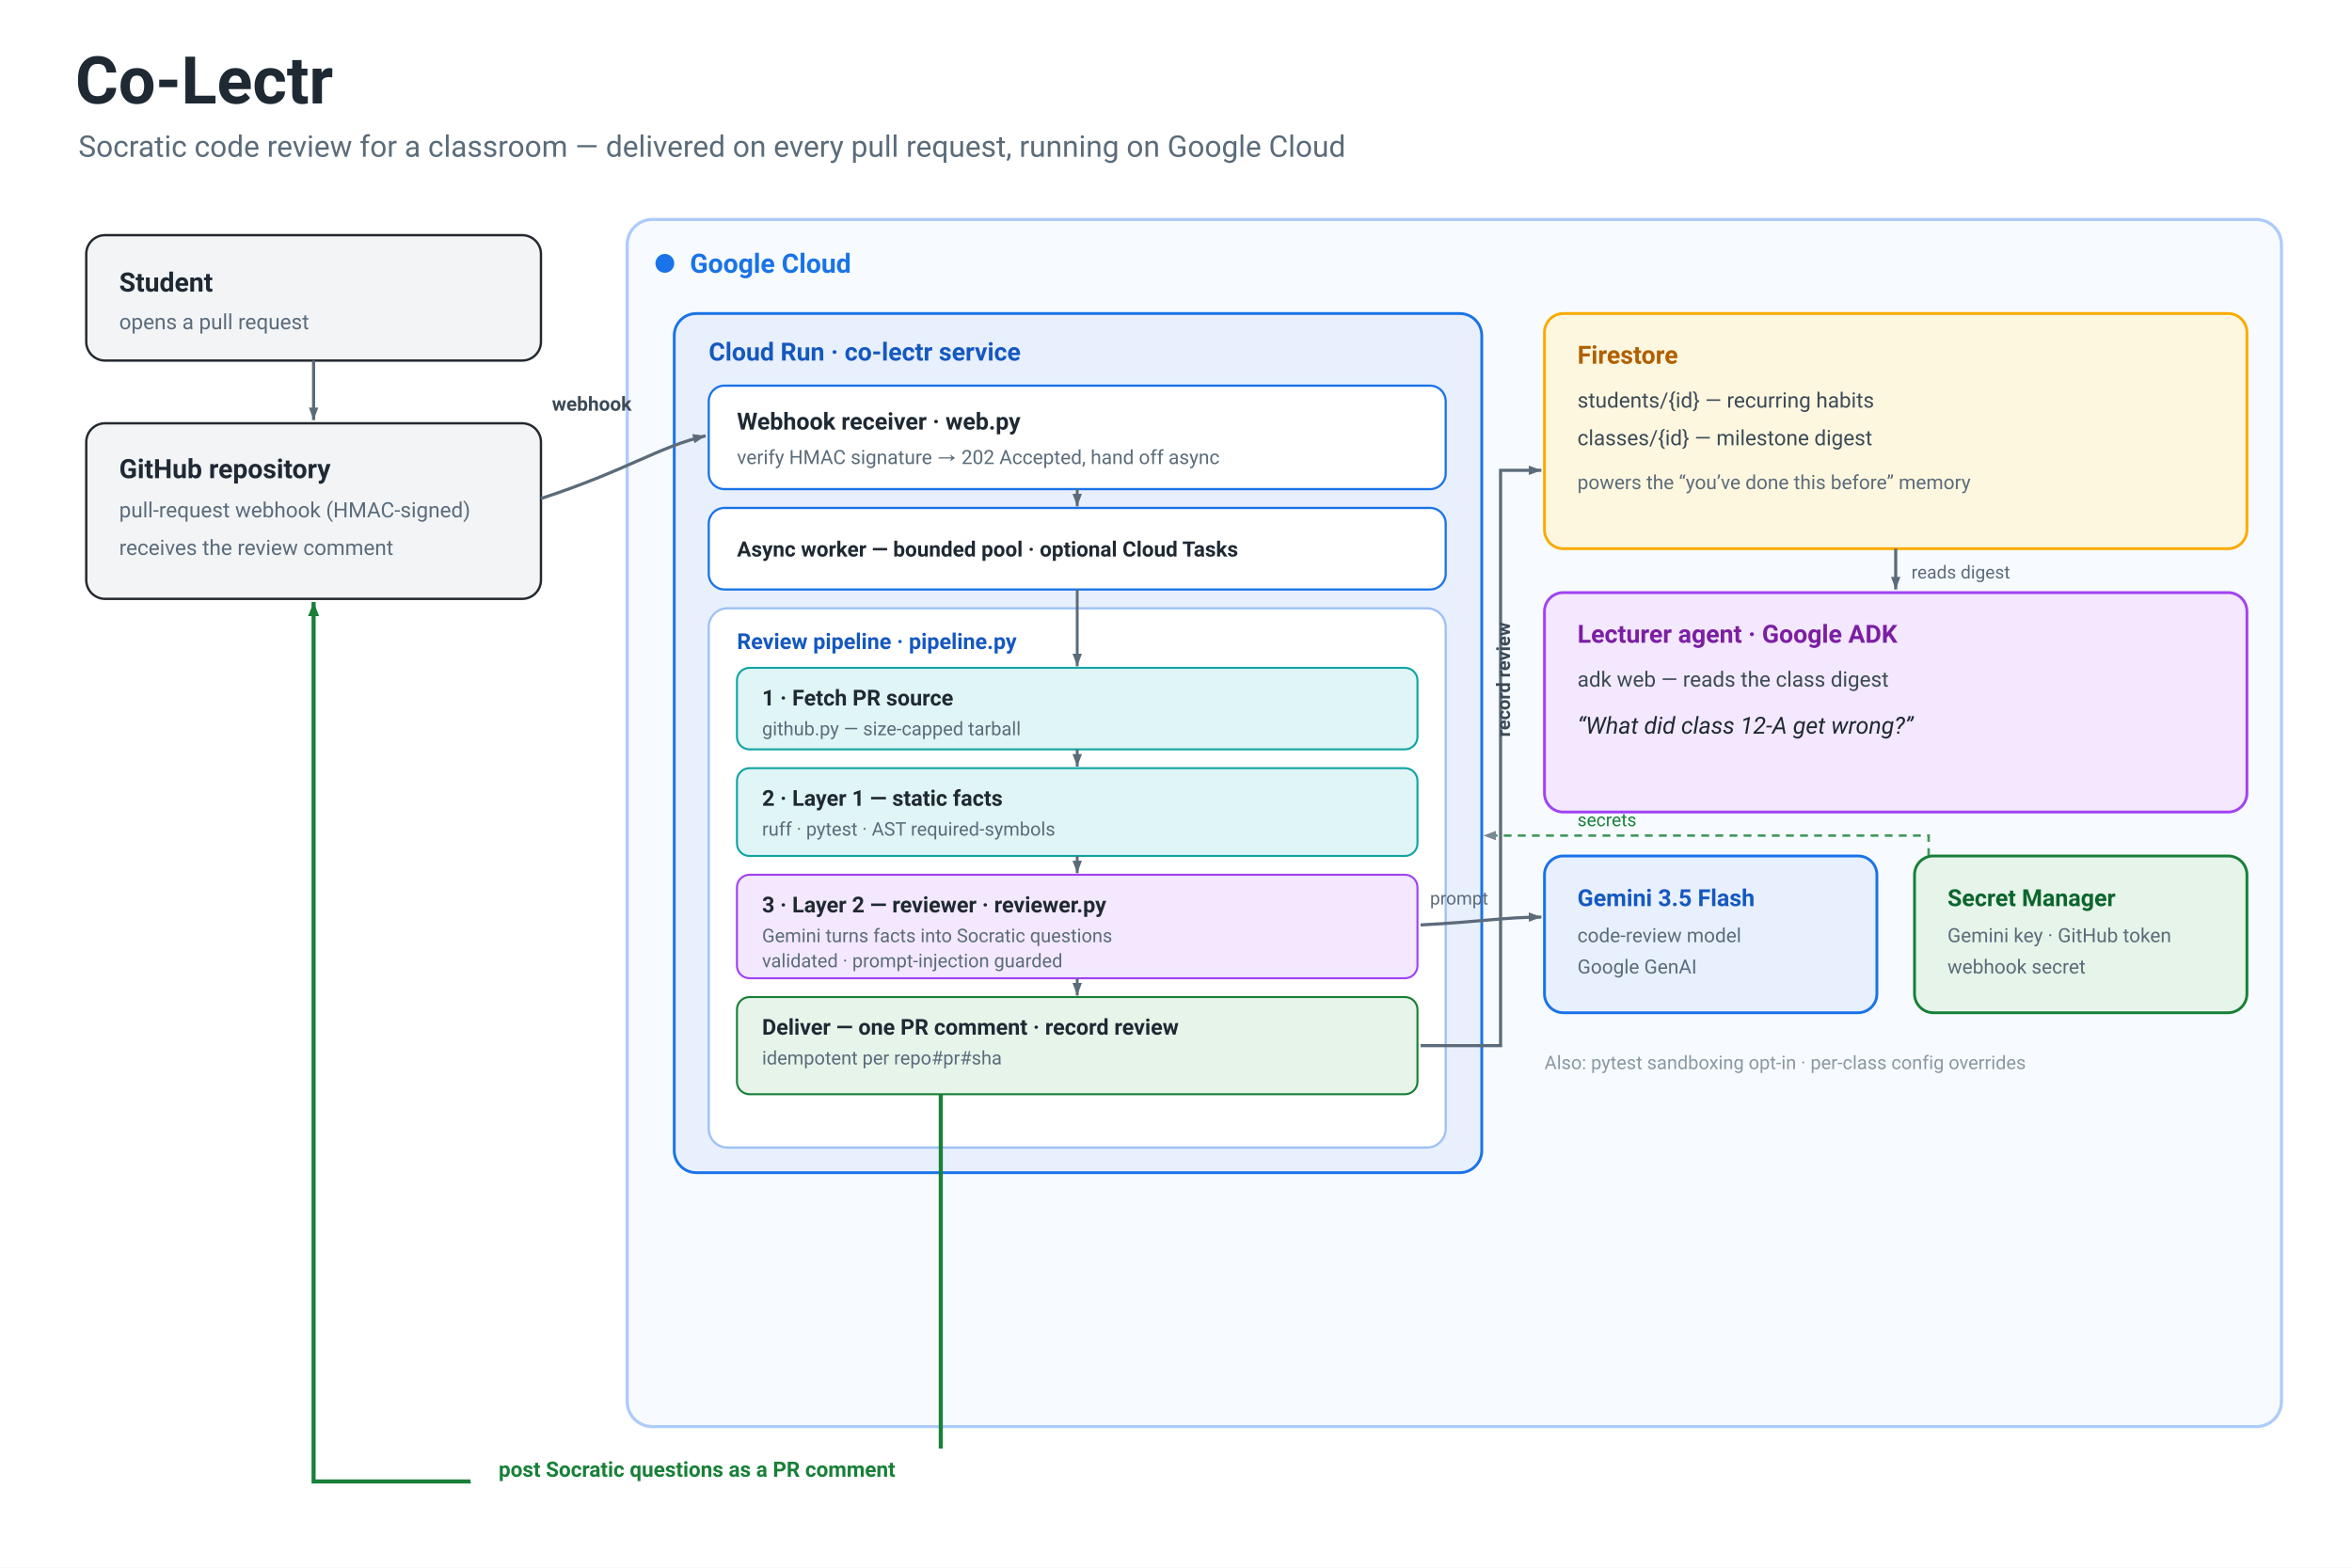
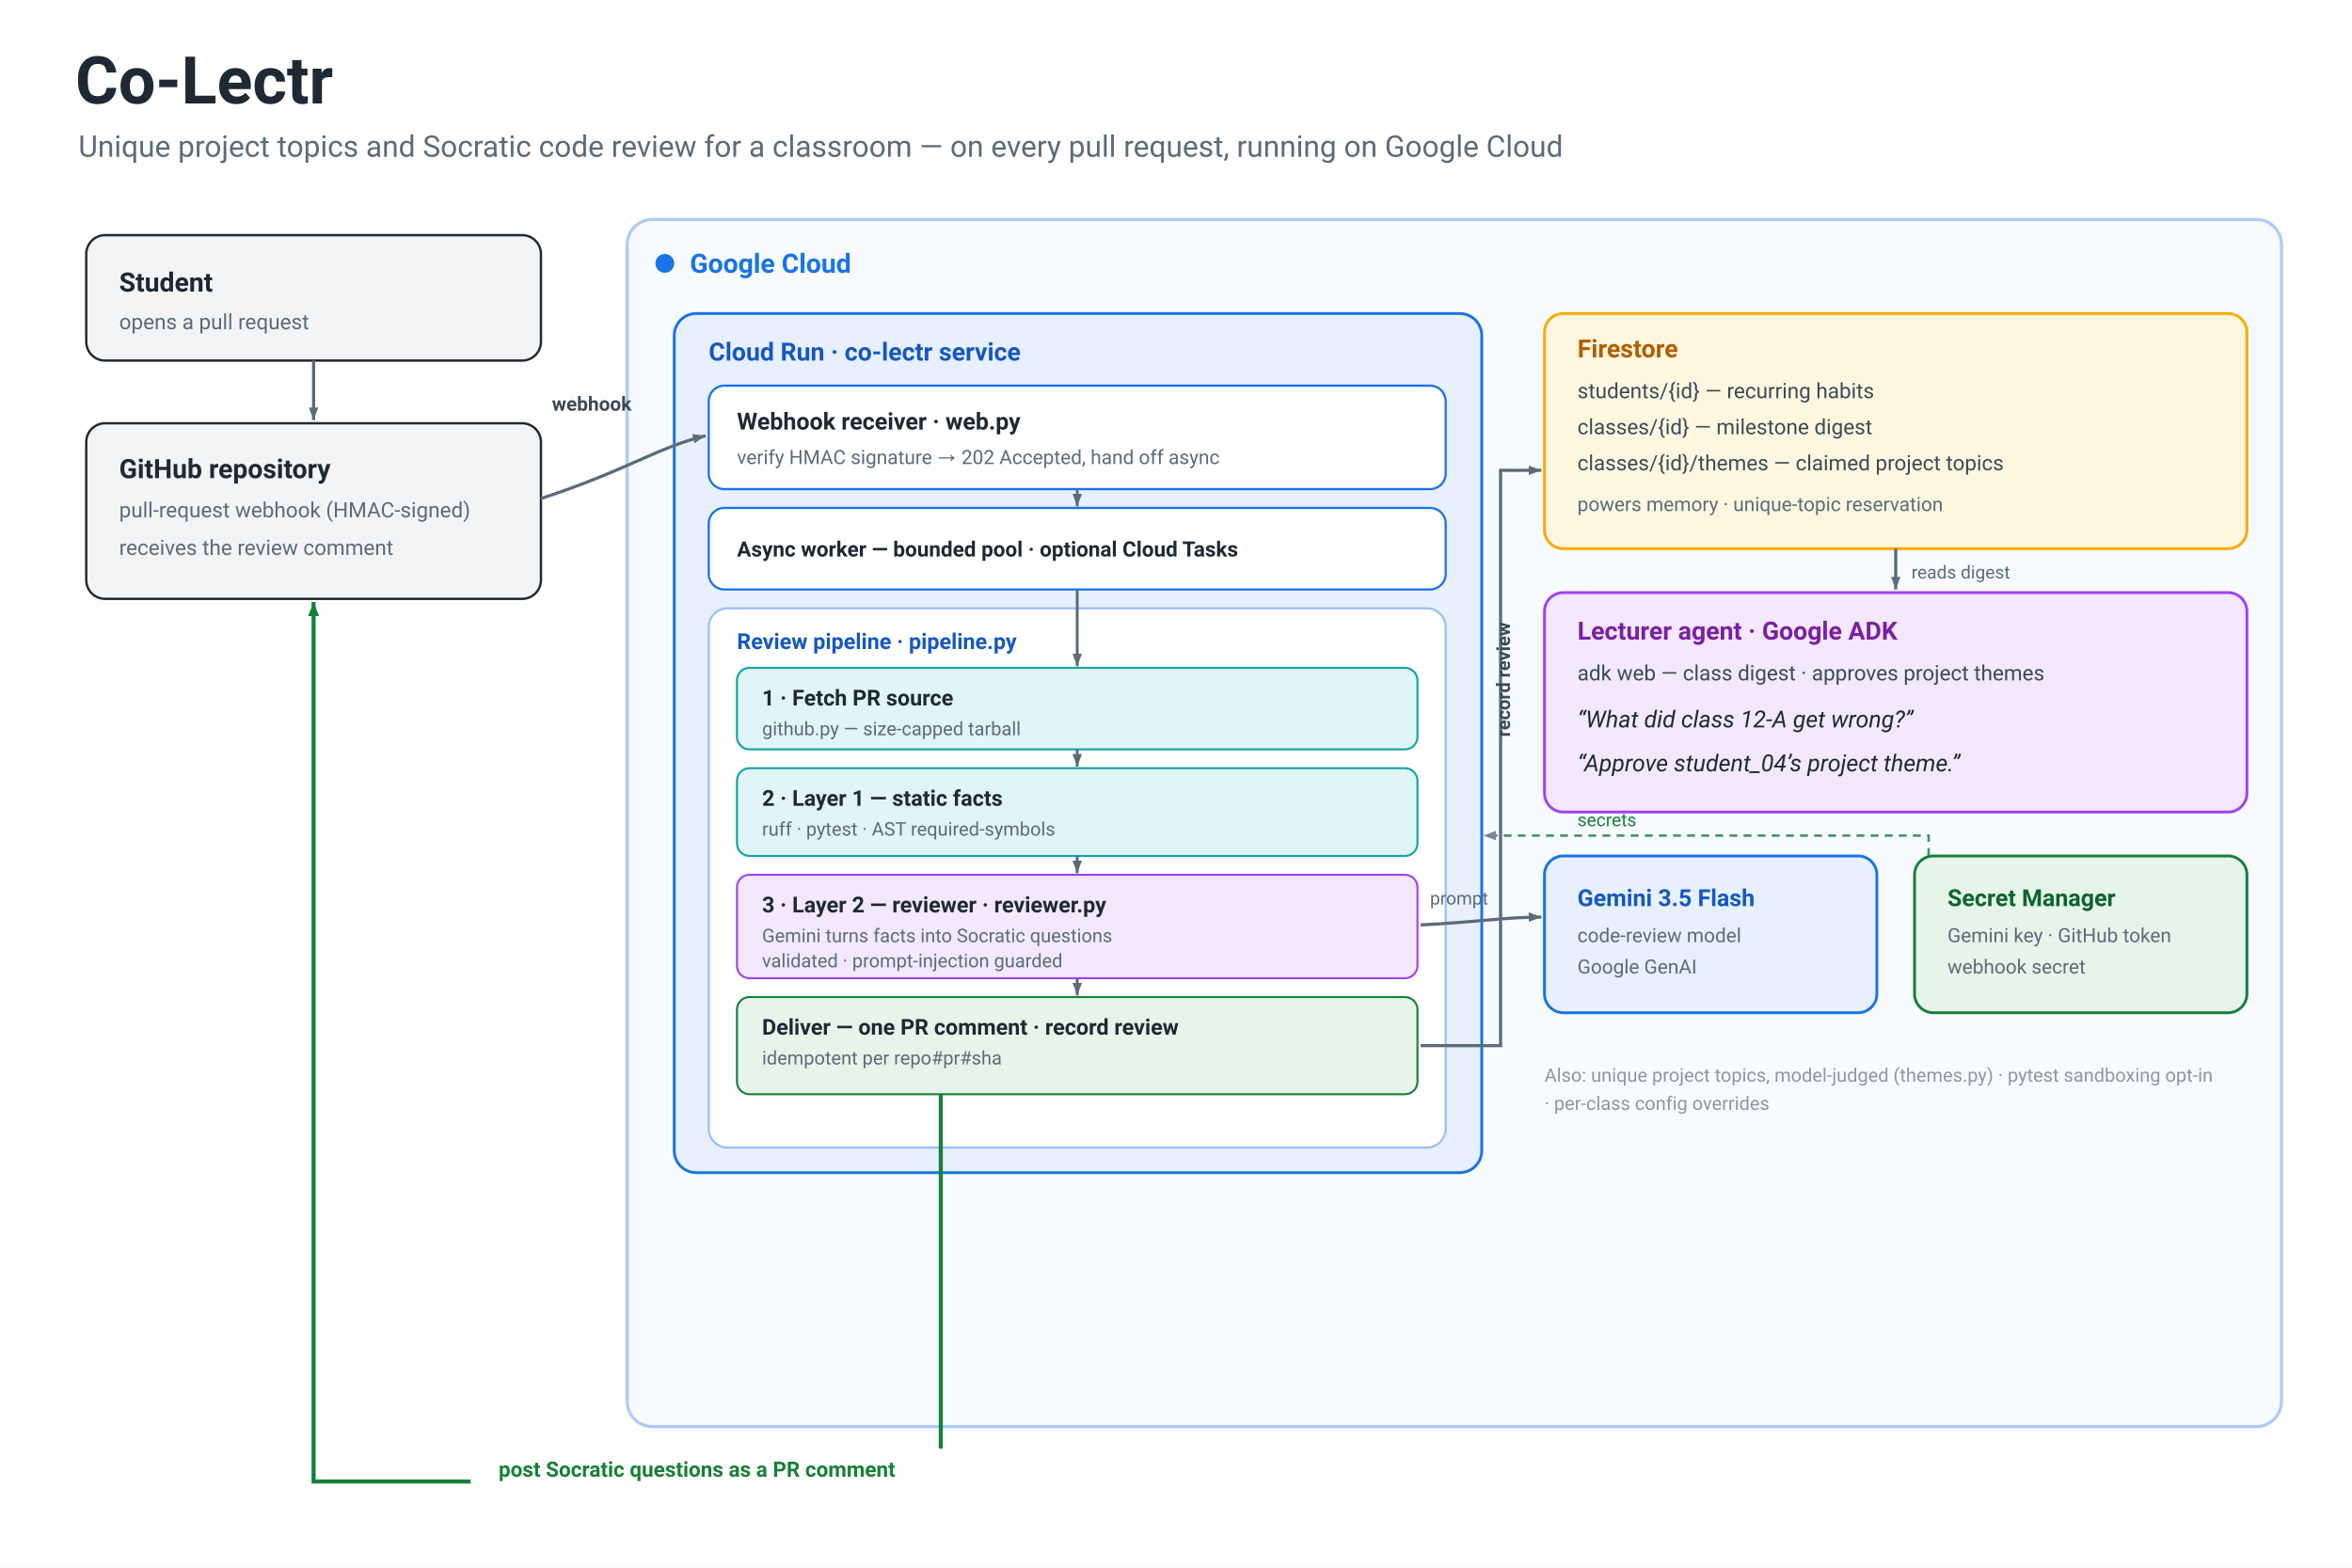
<svg xmlns="http://www.w3.org/2000/svg" width="1500" height="1000" viewBox="0 0 1500 1000" font-family="'Segoe UI', Roboto, -apple-system, Helvetica, Arial, sans-serif">
  <defs>
    <marker id="ah" markerWidth="10" markerHeight="10" refX="8" refY="3" orient="auto" markerUnits="userSpaceOnUse">
      <path d="M0,0 L8,3 L0,6 Z" fill="#5b6b7a" />
    </marker>
    <marker id="ahg" markerWidth="12" markerHeight="12" refX="9" refY="3.5" orient="auto" markerUnits="userSpaceOnUse">
      <path d="M0,0 L9,3.5 L0,7 Z" fill="#188038" />
    </marker>
  </defs>
  <rect x="0" y="0" width="1500" height="1000" fill="#ffffff" />
  <text x="48" y="66" font-size="42" font-weight="700" fill="#1f2933">Co-Lectr</text>
-   <text x="50" y="100" font-size="19" fill="#5b6b7a">Socratic code review for a classroom — delivered on every pull request, running on Google Cloud</text>
+   <text x="50" y="100" font-size="19" fill="#5b6b7a">Unique project topics and Socratic code review for a classroom — on every pull request, running on Google Cloud</text>
  <rect x="55" y="150" width="290" height="80" rx="12" fill="#f3f4f6" stroke="#24292f" stroke-width="1.5" />
  <text x="76" y="186" font-size="17" font-weight="600" fill="#1f2933">Student</text>
  <text x="76" y="210" font-size="13.5" fill="#5b6b7a">opens a pull request</text>
  <rect x="55" y="270" width="290" height="112" rx="12" fill="#f3f4f6" stroke="#24292f" stroke-width="1.5" />
  <text x="76" y="305" font-size="17" font-weight="600" fill="#1f2933">GitHub repository</text>
  <text x="76" y="330" font-size="13.5" fill="#5b6b7a">pull-request webhook (HMAC-signed)</text>
  <text x="76" y="354" font-size="13.5" fill="#5b6b7a">receives the review comment</text>
  <line x1="200" y1="230" x2="200" y2="268" stroke="#5b6b7a" stroke-width="2" marker-end="url(#ah)" />
  <rect x="400" y="140" width="1055" height="770" rx="16" fill="#f7fbff" stroke="#aecbfa" stroke-width="2" />
  <circle cx="424" cy="168" r="6" fill="#1a73e8" />
  <text x="440" y="174" font-size="17" font-weight="700" fill="#1a73e8">Google Cloud</text>
  <rect x="430" y="200" width="515" height="548" rx="14" fill="#e8f0fe" stroke="#1a73e8" stroke-width="1.8" />
  <text x="452" y="230" font-size="16" font-weight="700" fill="#1558c0">Cloud Run · co-lectr service</text>
  <rect x="452" y="246" width="470" height="66" rx="10" fill="#ffffff" stroke="#1a73e8" stroke-width="1.4" />
  <text x="470" y="274" font-size="15" font-weight="600" fill="#1f2933">Webhook receiver · web.py</text>
  <text x="470" y="296" font-size="12.5" fill="#5b6b7a">verify HMAC signature → 202 Accepted, hand off async</text>
  <rect x="452" y="324" width="470" height="52" rx="10" fill="#ffffff" stroke="#1a73e8" stroke-width="1.4" />
  <text x="470" y="355" font-size="13.5" font-weight="600" fill="#1f2933">Async worker — bounded pool · optional Cloud Tasks</text>
  <rect x="452" y="388" width="470" height="344" rx="12" fill="#ffffff" stroke="#9dc0f5" stroke-width="1.4" />
  <text x="470" y="414" font-size="14" font-weight="700" fill="#1558c0">Review pipeline · pipeline.py</text>
  <rect x="470" y="426" width="434" height="52" rx="8" fill="#e0f5f5" stroke="#12a4a4" stroke-width="1.3" />
  <text x="486" y="450" font-size="14" font-weight="600" fill="#1f2933">1 · Fetch PR source</text>
  <text x="486" y="469" font-size="12" fill="#5b6b7a">github.py — size-capped tarball</text>
  <rect x="470" y="490" width="434" height="56" rx="8" fill="#e0f5f5" stroke="#12a4a4" stroke-width="1.3" />
  <text x="486" y="514" font-size="14" font-weight="600" fill="#1f2933">2 · Layer 1 — static facts</text>
  <text x="486" y="533" font-size="12" fill="#5b6b7a">ruff · pytest · AST required-symbols</text>
  <rect x="470" y="558" width="434" height="66" rx="8" fill="#f3e8fd" stroke="#a142f4" stroke-width="1.3" />
  <text x="486" y="582" font-size="14" font-weight="600" fill="#1f2933">3 · Layer 2 — reviewer · reviewer.py</text>
  <text x="486" y="601" font-size="12" fill="#5b6b7a">Gemini turns facts into Socratic questions</text>
  <text x="486" y="617" font-size="12" fill="#5b6b7a">validated · prompt-injection guarded</text>
  <rect x="470" y="636" width="434" height="62" rx="8" fill="#e6f4ea" stroke="#188038" stroke-width="1.3" />
  <text x="486" y="660" font-size="14" font-weight="600" fill="#1f2933">Deliver — one PR comment · record review</text>
  <text x="486" y="679" font-size="12" fill="#5b6b7a">idempotent per repo#pr#sha</text>
  <line x1="687" y1="312" x2="687" y2="323" stroke="#5b6b7a" stroke-width="1.8" marker-end="url(#ah)" />
  <line x1="687" y1="376" x2="687" y2="425" stroke="#5b6b7a" stroke-width="1.8" marker-end="url(#ah)" />
  <line x1="687" y1="478" x2="687" y2="489" stroke="#5b6b7a" stroke-width="1.8" marker-end="url(#ah)" />
  <line x1="687" y1="546" x2="687" y2="557" stroke="#5b6b7a" stroke-width="1.8" marker-end="url(#ah)" />
  <line x1="687" y1="624" x2="687" y2="635" stroke="#5b6b7a" stroke-width="1.8" marker-end="url(#ah)" />
  <rect x="985" y="200" width="448" height="150" rx="12" fill="#fef7e0" stroke="#f9ab00" stroke-width="1.8" />
-   <text x="1006" y="232" font-size="16" font-weight="700" fill="#b06000">Firestore</text>
-   <text x="1006" y="260" font-size="13.5" fill="#3c4a56">students/{id} — recurring habits</text>
-   <text x="1006" y="284" font-size="13.5" fill="#3c4a56">classes/{id} — milestone digest</text>
-   <text x="1006" y="312" font-size="12.5" fill="#5b6b7a">powers the “you’ve done this before” memory</text>
+   <text x="1006" y="228" font-size="16" font-weight="700" fill="#b06000">Firestore</text>
+   <text x="1006" y="254" font-size="13.5" fill="#3c4a56">students/{id} — recurring habits</text>
+   <text x="1006" y="277" font-size="13.5" fill="#3c4a56">classes/{id} — milestone digest</text>
+   <text x="1006" y="300" font-size="13.5" fill="#3c4a56">classes/{id}/themes — claimed project topics</text>
+   <text x="1006" y="326" font-size="12.5" fill="#5b6b7a">powers memory · unique-topic reservation</text>
  <rect x="985" y="378" width="448" height="140" rx="12" fill="#f3e8fd" stroke="#a142f4" stroke-width="1.8" />
-   <text x="1006" y="410" font-size="16" font-weight="700" fill="#7b1fa2">Lecturer agent · Google ADK</text>
-   <text x="1006" y="438" font-size="13.5" fill="#3c4a56">adk web — reads the class digest</text>
-   <text x="1006" y="468" font-size="15" font-style="italic" fill="#1f2933">“What did class 12-A get wrong?”</text>
+   <text x="1006" y="408" font-size="16" font-weight="700" fill="#7b1fa2">Lecturer agent · Google ADK</text>
+   <text x="1006" y="434" font-size="13.5" fill="#3c4a56">adk web — class digest · approves project themes</text>
+   <text x="1006" y="464" font-size="15" font-style="italic" fill="#1f2933">“What did class 12-A get wrong?”</text>
+   <text x="1006" y="492" font-size="15" font-style="italic" fill="#1f2933">“Approve student_04’s project theme.”</text>
  <rect x="985" y="546" width="212" height="100" rx="12" fill="#e8f0fe" stroke="#1a73e8" stroke-width="1.8" />
  <text x="1006" y="578" font-size="15" font-weight="700" fill="#1558c0">Gemini 3.5 Flash</text>
  <text x="1006" y="601" font-size="12.5" fill="#5b6b7a">code-review model</text>
  <text x="1006" y="621" font-size="12.5" fill="#5b6b7a">Google GenAI</text>
  <rect x="1221" y="546" width="212" height="100" rx="12" fill="#e6f4ea" stroke="#188038" stroke-width="1.8" />
  <text x="1242" y="578" font-size="15" font-weight="700" fill="#0d652d">Secret Manager</text>
  <text x="1242" y="601" font-size="12.5" fill="#5b6b7a">Gemini key · GitHub token</text>
  <text x="1242" y="621" font-size="12.5" fill="#5b6b7a">webhook secret</text>
  <path d="M345,318 C400,300 420,285 450,278" fill="none" stroke="#5b6b7a" stroke-width="2" marker-end="url(#ah)" />
  <text x="352" y="262" font-size="12.5" font-weight="600" fill="#3c4a56">webhook</text>
  <path d="M906,590 C945,588 960,585 983,585" fill="none" stroke="#5b6b7a" stroke-width="2" marker-end="url(#ah)" />
  <text x="912" y="577" font-size="11.5" fill="#5b6b7a">prompt</text>
  <path d="M906,667 L957,667 L957,300 L983,300" fill="none" stroke="#5b6b7a" stroke-width="2" marker-end="url(#ah)" />
  <text x="963" y="470" font-size="12" font-weight="600" fill="#3c4a56" transform="rotate(-90 963 470)">record review</text>
  <line x1="1209" y1="350" x2="1209" y2="376" stroke="#5b6b7a" stroke-width="2" marker-end="url(#ah)" />
  <text x="1219" y="369" font-size="11.5" fill="#5b6b7a">reads digest</text>
  <path d="M1230,546 L1230,533 L946,533" fill="none" stroke="#188038" stroke-width="1.6" stroke-dasharray="5 4" marker-end="url(#ah)" opacity="0.8" />
  <text x="1006" y="527" font-size="11.5" fill="#188038">secrets</text>
  <path d="M600,698 L600,945 L200,945 L200,384" fill="none" stroke="#188038" stroke-width="2.6" marker-end="url(#ahg)" />
  <rect x="300" y="924" width="360" height="26" rx="6" fill="#ffffff" />
  <text x="318" y="942" font-size="13.5" font-weight="600" fill="#188038">post Socratic questions as a PR comment</text>
-   <text x="985" y="682" font-size="12" fill="#8a97a3">Also: pytest sandboxing opt-in · per-class config overrides</text>
+   <text x="985" y="690" font-size="12" fill="#8a97a3">Also: unique project topics, model-judged (themes.py) · pytest sandboxing opt-in</text>
+   <text x="985" y="708" font-size="12" fill="#8a97a3">· per-class config overrides</text>
</svg>
